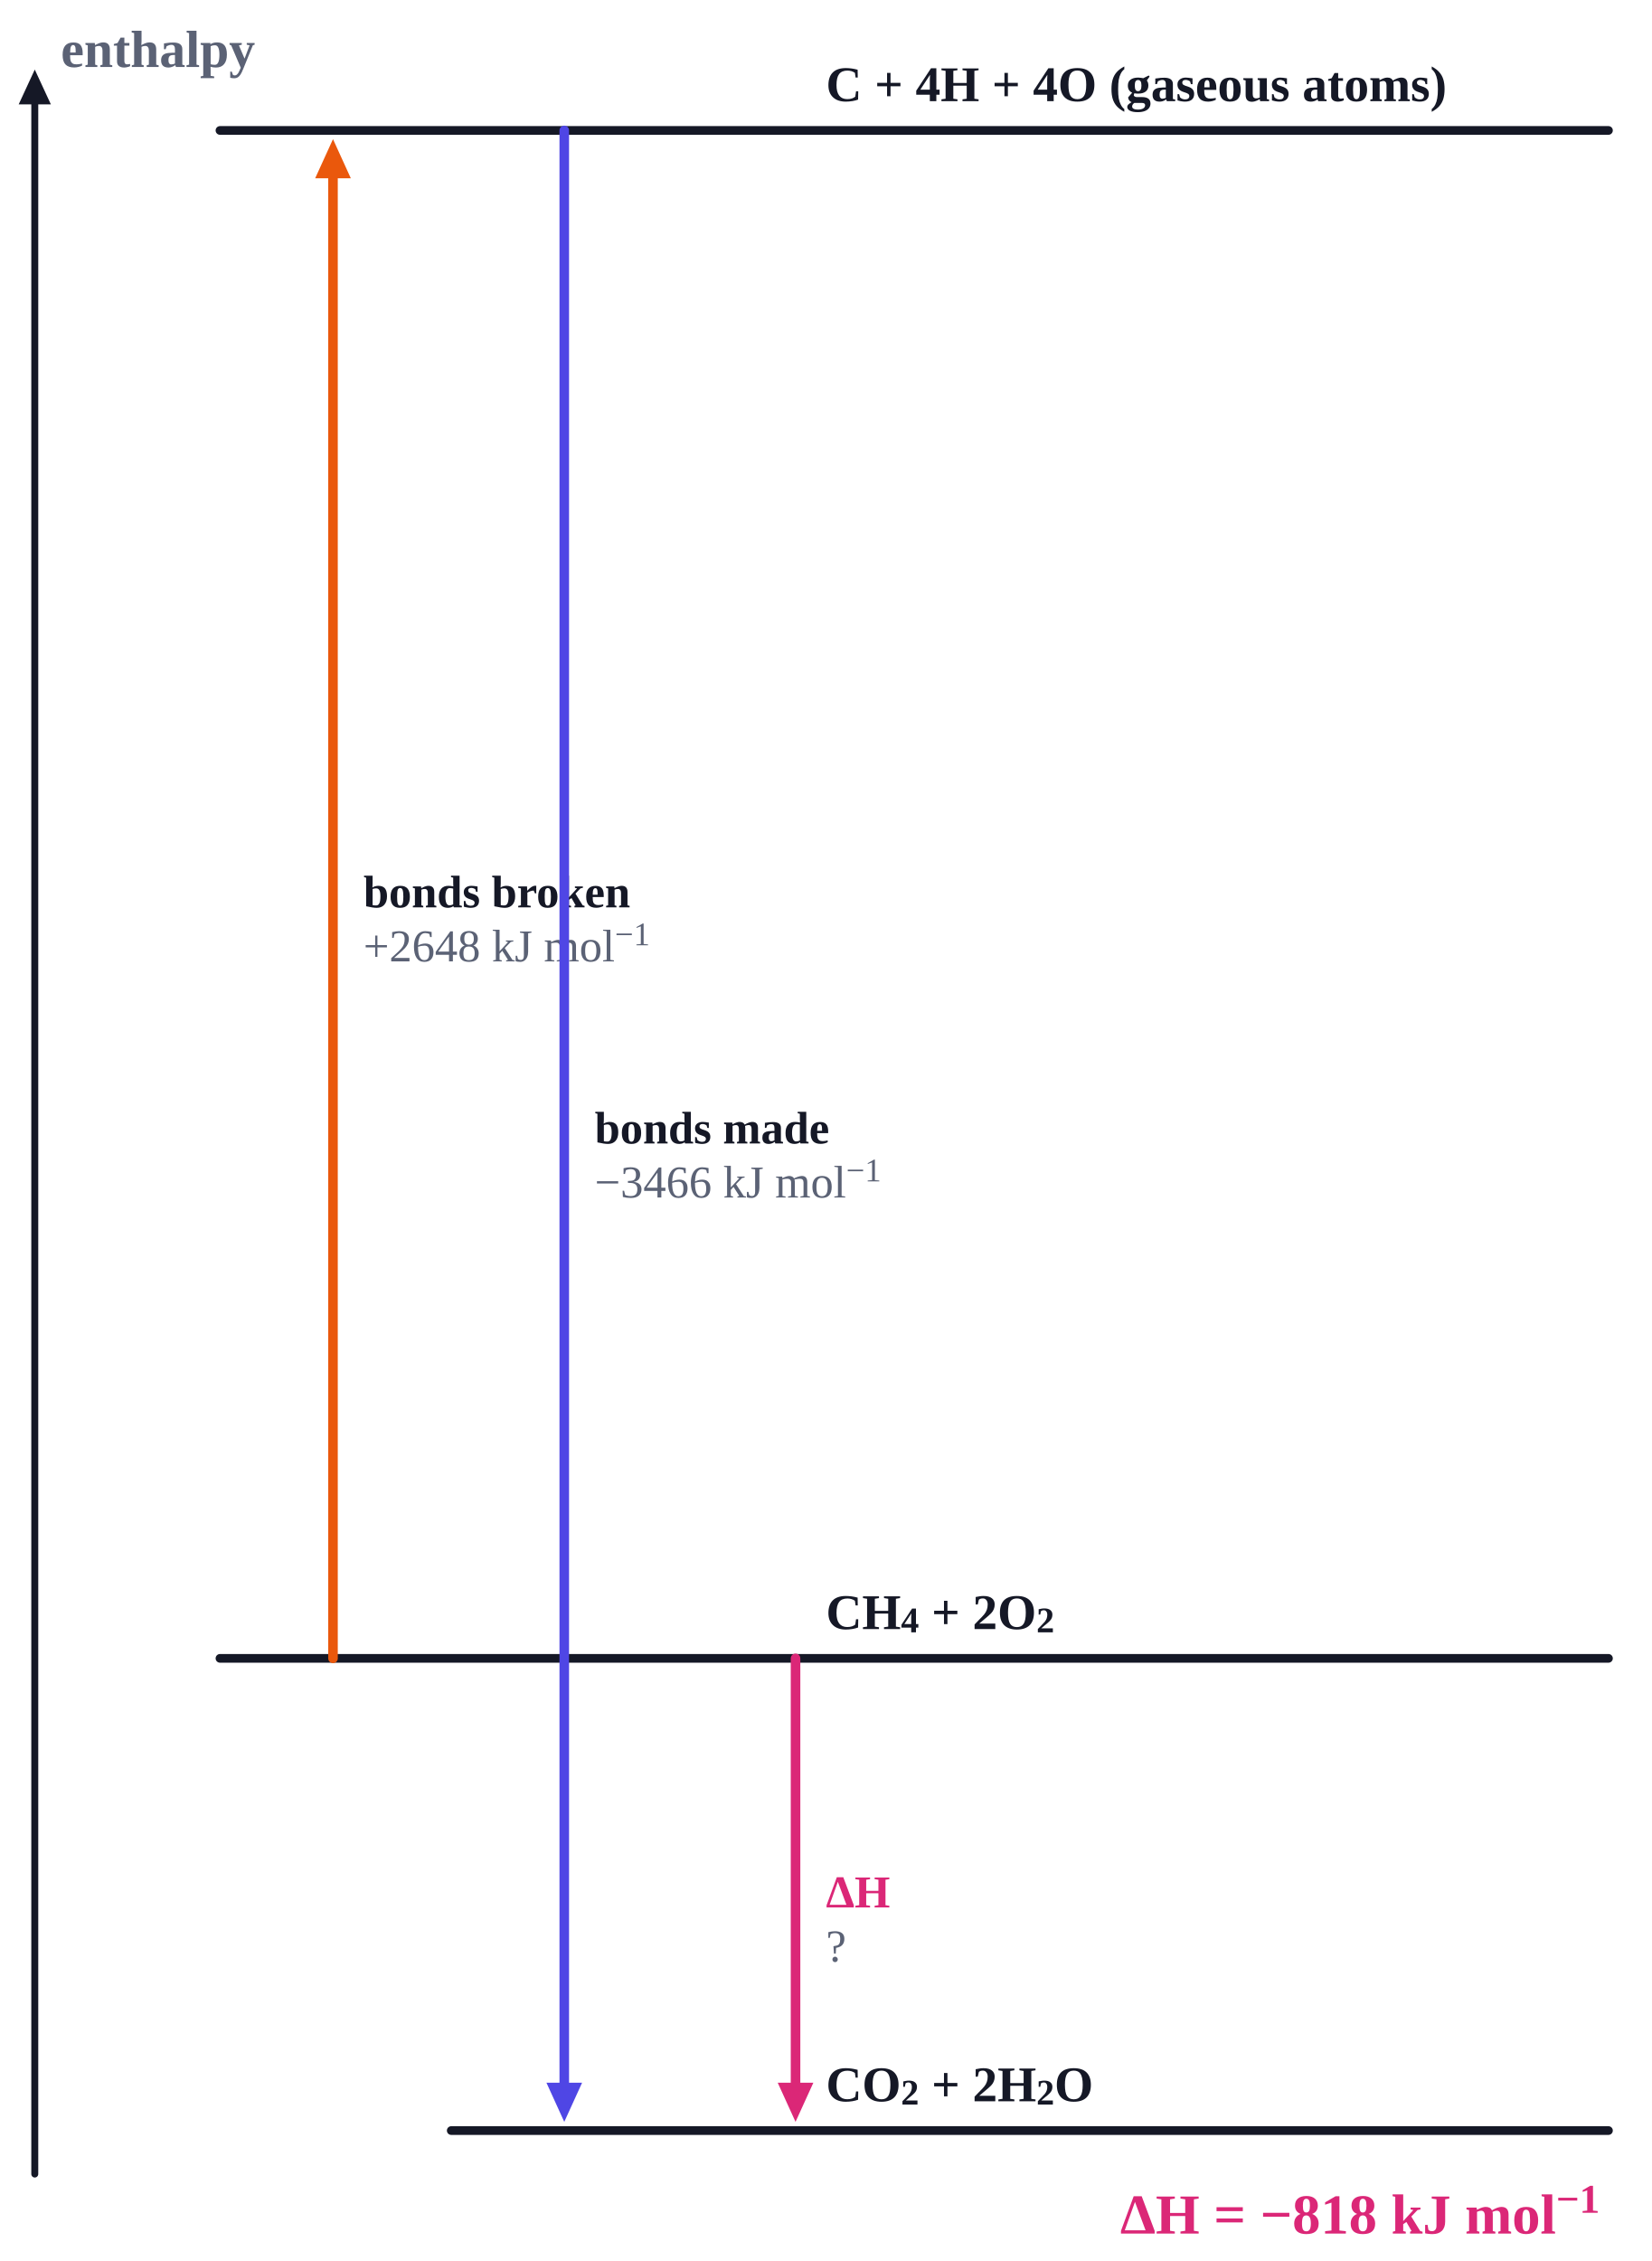
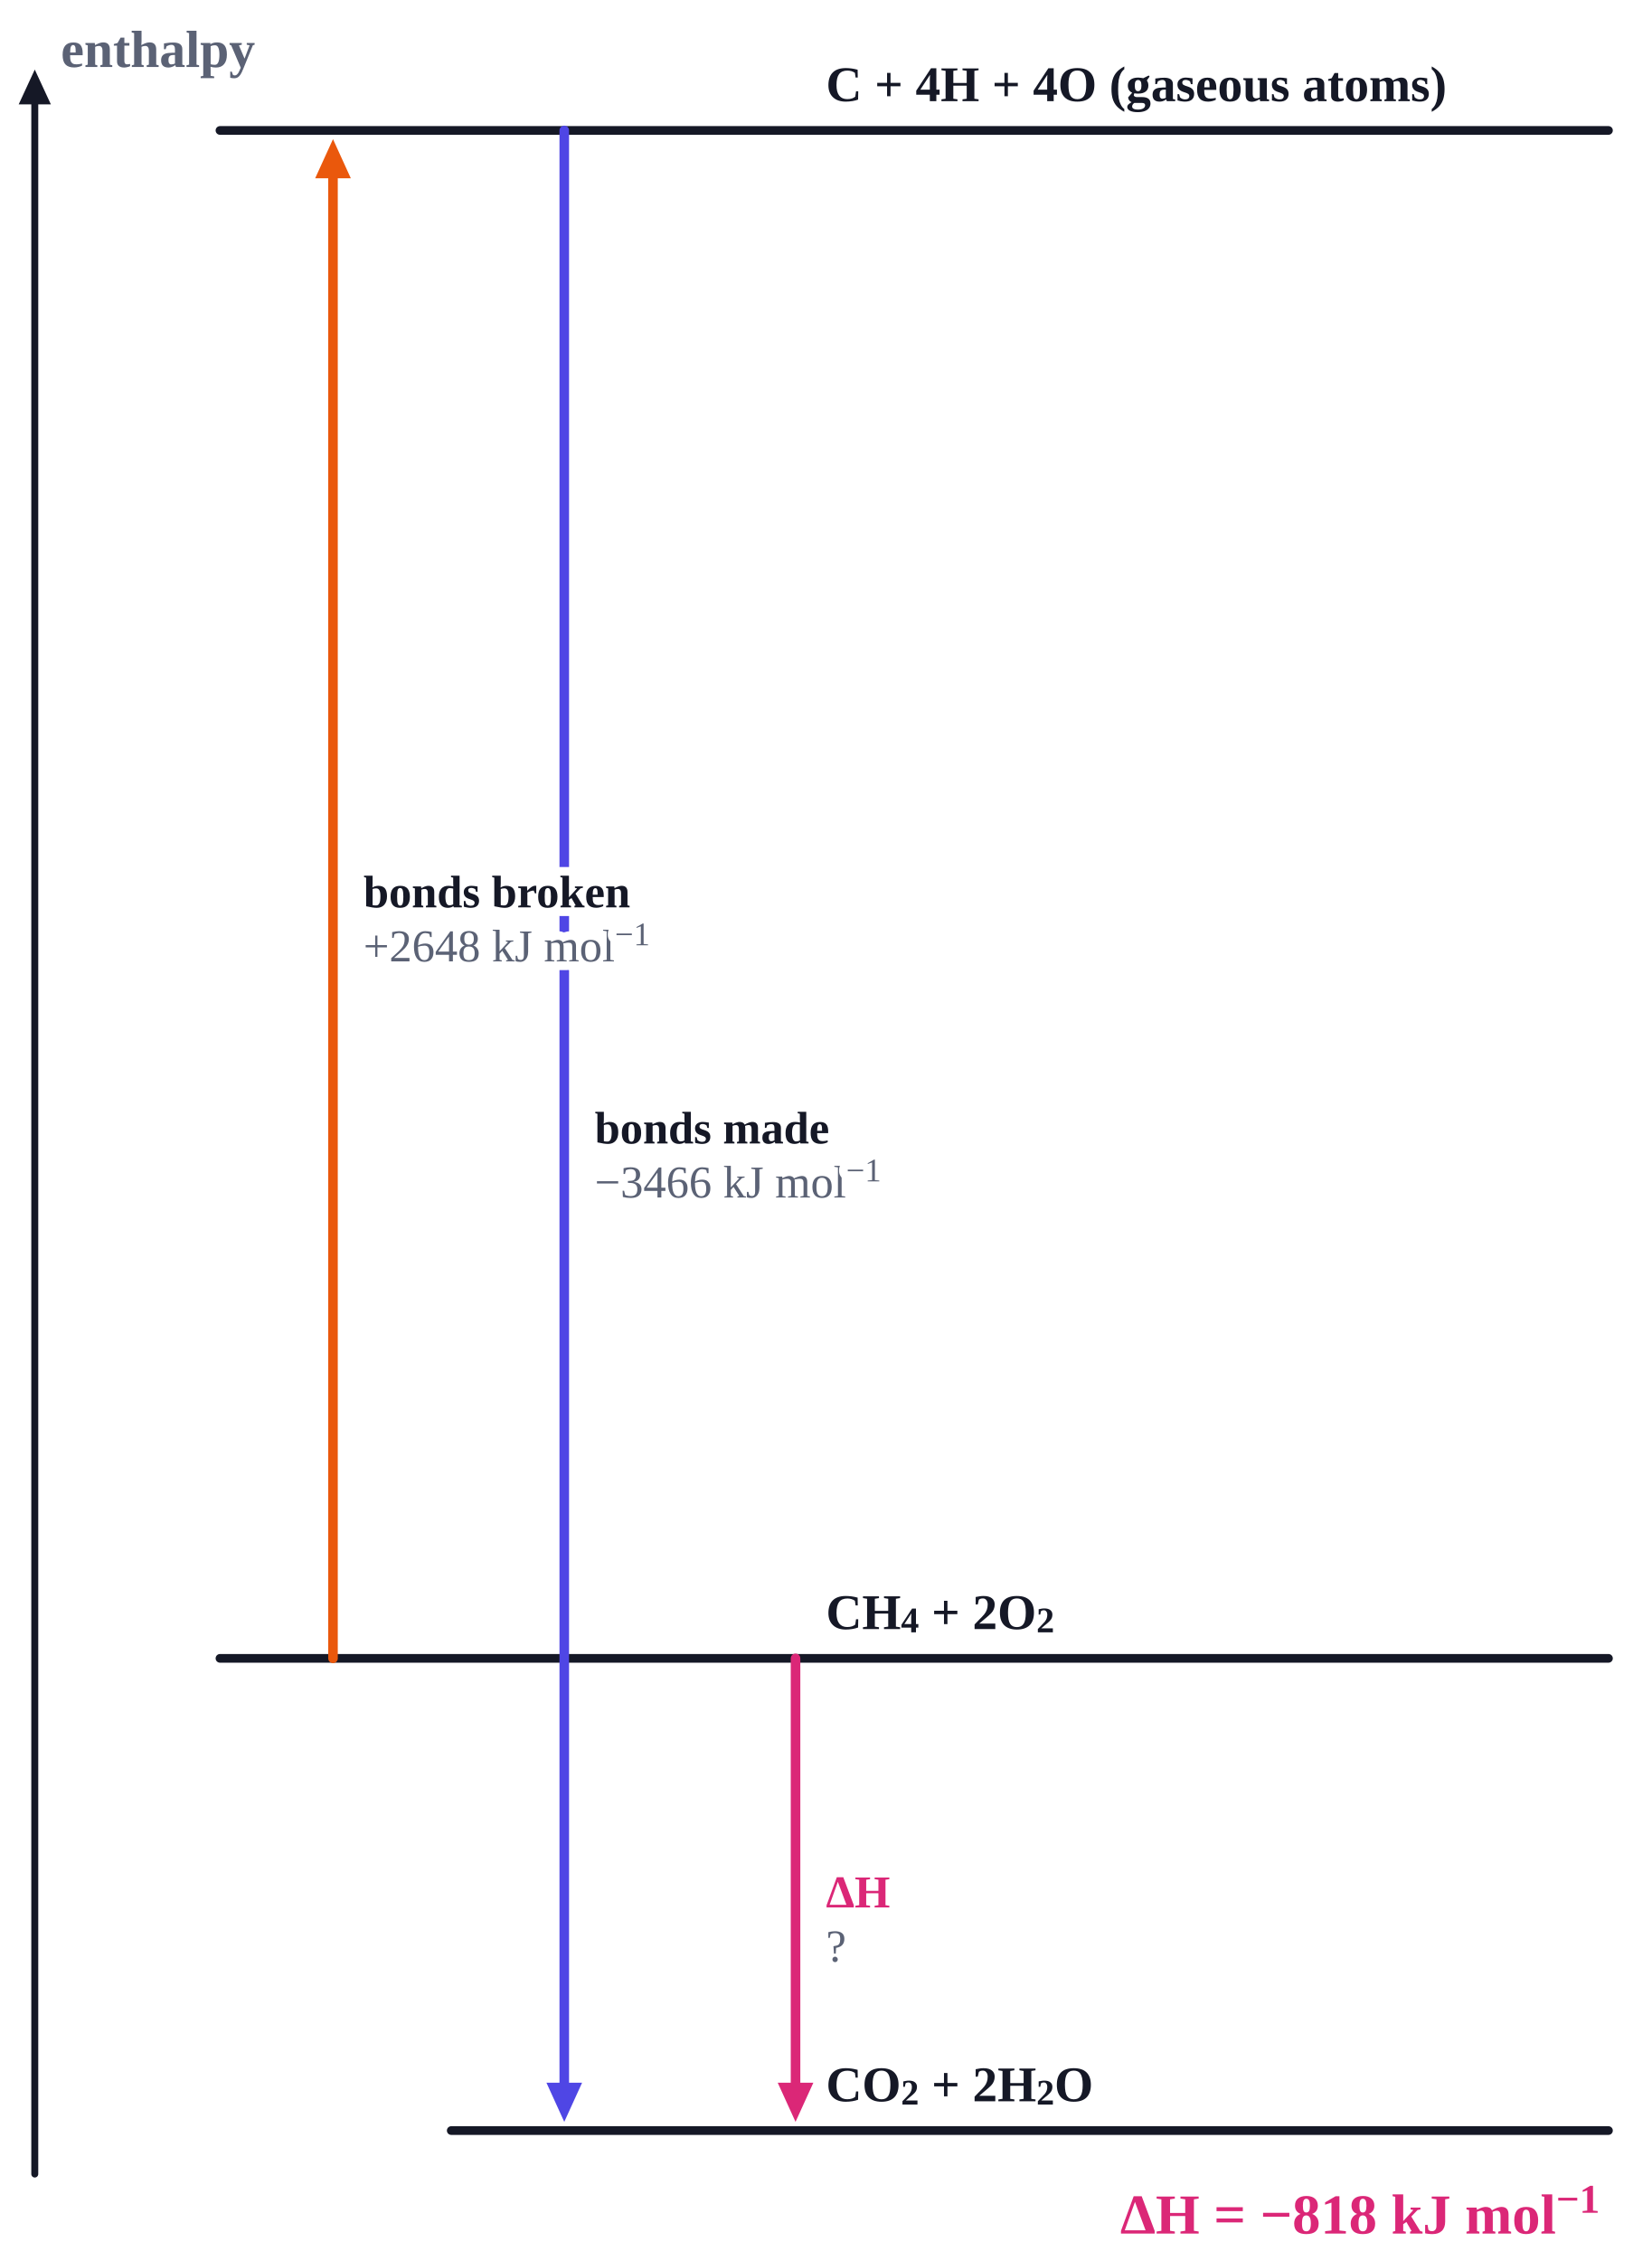
<svg xmlns="http://www.w3.org/2000/svg" viewBox="0 0 380.0 520.0" width="380.0" height="520.0" role="img" aria-label="Enthalpy diagram: reactants, then up 2648 kJ to separate atoms, then down 3466 kJ to products, which lie 818 kJ below the reactants." style="color:var(--vx-ink, #151826);font-family:inherit;max-width:100%;height:auto">
  <path d="M8.0 500.0 L8.0 23.2" stroke="var(--vx-ink, #151826)" stroke-width="1.6" stroke-linecap="round" fill="none" />
  <path d="M8.0 16.0 L11.7 24.0 L4.3 24.0 Z" fill="var(--vx-ink, #151826)" />
  <text x="14.0" y="12.0" font-size="12" font-weight="600" text-anchor="start" dominant-baseline="middle" fill="var(--vx-soft, #5b6275)">enthalpy</text>
  <path d="M50.6 381.4 L370.0 381.4" stroke="var(--vx-ink, #151826)" stroke-width="2" stroke-linecap="round" fill="none" />
  <text x="190.0" y="371.4" font-size="11.5" font-weight="600" text-anchor="start" dominant-baseline="middle" fill="var(--vx-ink, #151826)">CH<tspan baseline-shift="sub" font-size="8.3">4</tspan> + 2O<tspan baseline-shift="sub" font-size="8.3">2</tspan>
  </text>
  <path d="M50.6 30.0 L370.0 30.0" stroke="var(--vx-ink, #151826)" stroke-width="2" stroke-linecap="round" fill="none" />
  <text x="190.0" y="20.0" font-size="11.5" font-weight="600" text-anchor="start" dominant-baseline="middle" fill="var(--vx-ink, #151826)">C + 4H + 4O (gaseous atoms)</text>
  <path d="M103.8 490.0 L370.0 490.0" stroke="var(--vx-ink, #151826)" stroke-width="2" stroke-linecap="round" fill="none" />
  <text x="190.0" y="480.0" font-size="11.5" font-weight="600" text-anchor="start" dominant-baseline="middle" fill="var(--vx-ink, #151826)">CO<tspan baseline-shift="sub" font-size="8.3">2</tspan> + 2H<tspan baseline-shift="sub" font-size="8.3">2</tspan>O</text>
  <path d="M76.6 381.4 L76.6 40.1" stroke="var(--vx-a3, #ea580c)" stroke-width="2.2" stroke-linecap="round" fill="none" />
  <path d="M76.6 32.0 L80.7 41.0 L72.5 41.0 Z" fill="var(--vx-a3, #ea580c)" />
-   <text x="83.6" y="205.7" font-size="10.5" font-weight="700" text-anchor="start" dominant-baseline="middle" fill="var(--vx-ink, #151826)">bonds broken</text>
-   <text x="83.6" y="218.7" font-size="10.5" font-weight="500" text-anchor="start" dominant-baseline="middle" fill="var(--vx-soft, #5b6275)">+2648 kJ mol<tspan baseline-shift="super" font-size="7.6">−1</tspan>
-   </text>
  <path d="M129.8 30.0 L129.8 479.9" stroke="var(--vx-a1, #4f46e5)" stroke-width="2.2" stroke-linecap="round" fill="none" />
  <path d="M129.8 488.0 L125.7 479.0 L133.9 479.0 Z" fill="var(--vx-a1, #4f46e5)" />
-   <text x="136.8" y="260.0" font-size="10.5" font-weight="700" text-anchor="start" dominant-baseline="middle" fill="var(--vx-ink, #151826)">bonds made</text>
-   <text x="136.8" y="273.0" font-size="10.5" font-weight="500" text-anchor="start" dominant-baseline="middle" fill="var(--vx-soft, #5b6275)">−3466 kJ mol<tspan baseline-shift="super" font-size="7.6">−1</tspan>
-   </text>
  <path d="M183.0 381.4 L183.0 479.9" stroke="var(--vx-a2, #db2777)" stroke-width="2.2" stroke-linecap="round" fill="none" />
  <path d="M183.0 488.0 L178.9 479.0 L187.1 479.0 Z" fill="var(--vx-a2, #db2777)" />
-   <text x="190.0" y="435.7" font-size="10.5" font-weight="700" text-anchor="start" dominant-baseline="middle" fill="var(--vx-a2, #db2777)">ΔH</text>
-   <text x="190.0" y="448.7" font-size="10.5" font-weight="500" text-anchor="start" dominant-baseline="middle" fill="var(--vx-soft, #5b6275)">?</text>
+   <text x="83.6" y="205.7" font-size="10.5" font-weight="700" text-anchor="start" dominant-baseline="middle" fill="var(--vx-ink, #151826)" stroke="var(--vx-card, #fff)" stroke-width="4" stroke-linejoin="round" paint-order="stroke">bonds broken</text>
+   <text x="83.6" y="218.7" font-size="10.5" font-weight="500" text-anchor="start" dominant-baseline="middle" fill="var(--vx-soft, #5b6275)" stroke="var(--vx-card, #fff)" stroke-width="4" stroke-linejoin="round" paint-order="stroke">+2648 kJ mol<tspan baseline-shift="super" font-size="7.6">−1</tspan>
+   </text>
+   <text x="136.8" y="260.0" font-size="10.5" font-weight="700" text-anchor="start" dominant-baseline="middle" fill="var(--vx-ink, #151826)" stroke="var(--vx-card, #fff)" stroke-width="4" stroke-linejoin="round" paint-order="stroke">bonds made</text>
+   <text x="136.8" y="273.0" font-size="10.5" font-weight="500" text-anchor="start" dominant-baseline="middle" fill="var(--vx-soft, #5b6275)" stroke="var(--vx-card, #fff)" stroke-width="4" stroke-linejoin="round" paint-order="stroke">−3466 kJ mol<tspan baseline-shift="super" font-size="7.6">−1</tspan>
+   </text>
+   <text x="190.0" y="435.7" font-size="10.5" font-weight="700" text-anchor="start" dominant-baseline="middle" fill="var(--vx-a2, #db2777)" stroke="var(--vx-card, #fff)" stroke-width="4" stroke-linejoin="round" paint-order="stroke">ΔH</text>
+   <text x="190.0" y="448.7" font-size="10.5" font-weight="500" text-anchor="start" dominant-baseline="middle" fill="var(--vx-soft, #5b6275)" stroke="var(--vx-card, #fff)" stroke-width="4" stroke-linejoin="round" paint-order="stroke">?</text>
  <text x="368.0" y="510.0" font-size="13" font-weight="700" text-anchor="end" dominant-baseline="middle" fill="var(--vx-a2, #db2777)">ΔH = −818 kJ mol<tspan baseline-shift="super" font-size="9.4">−1</tspan>
  </text>
</svg>
